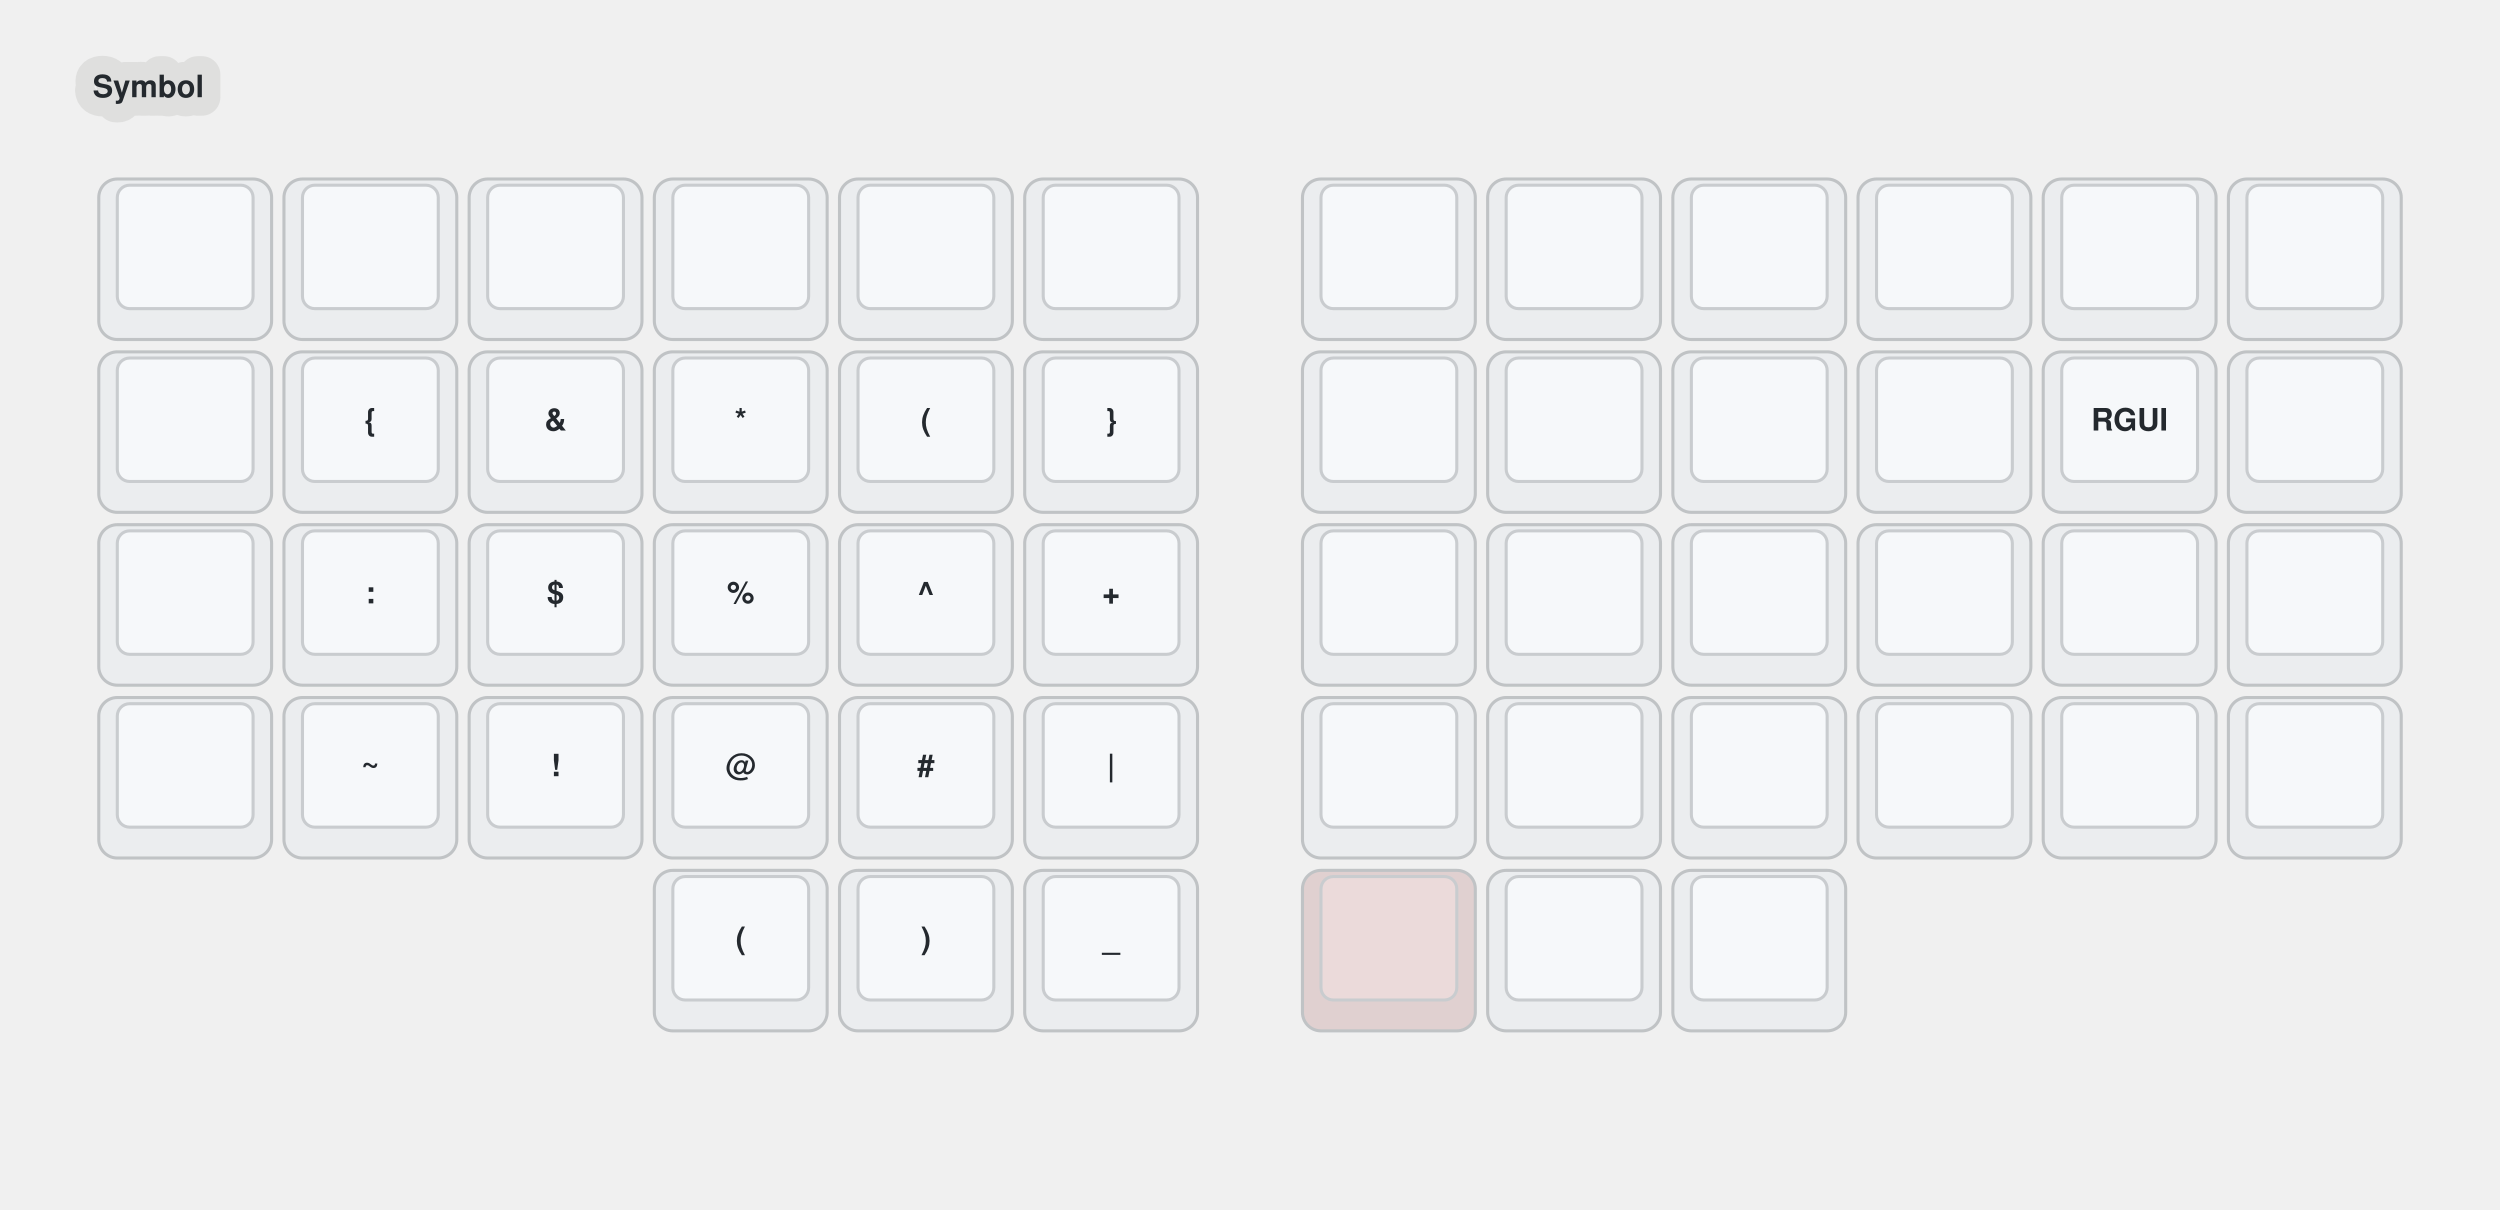
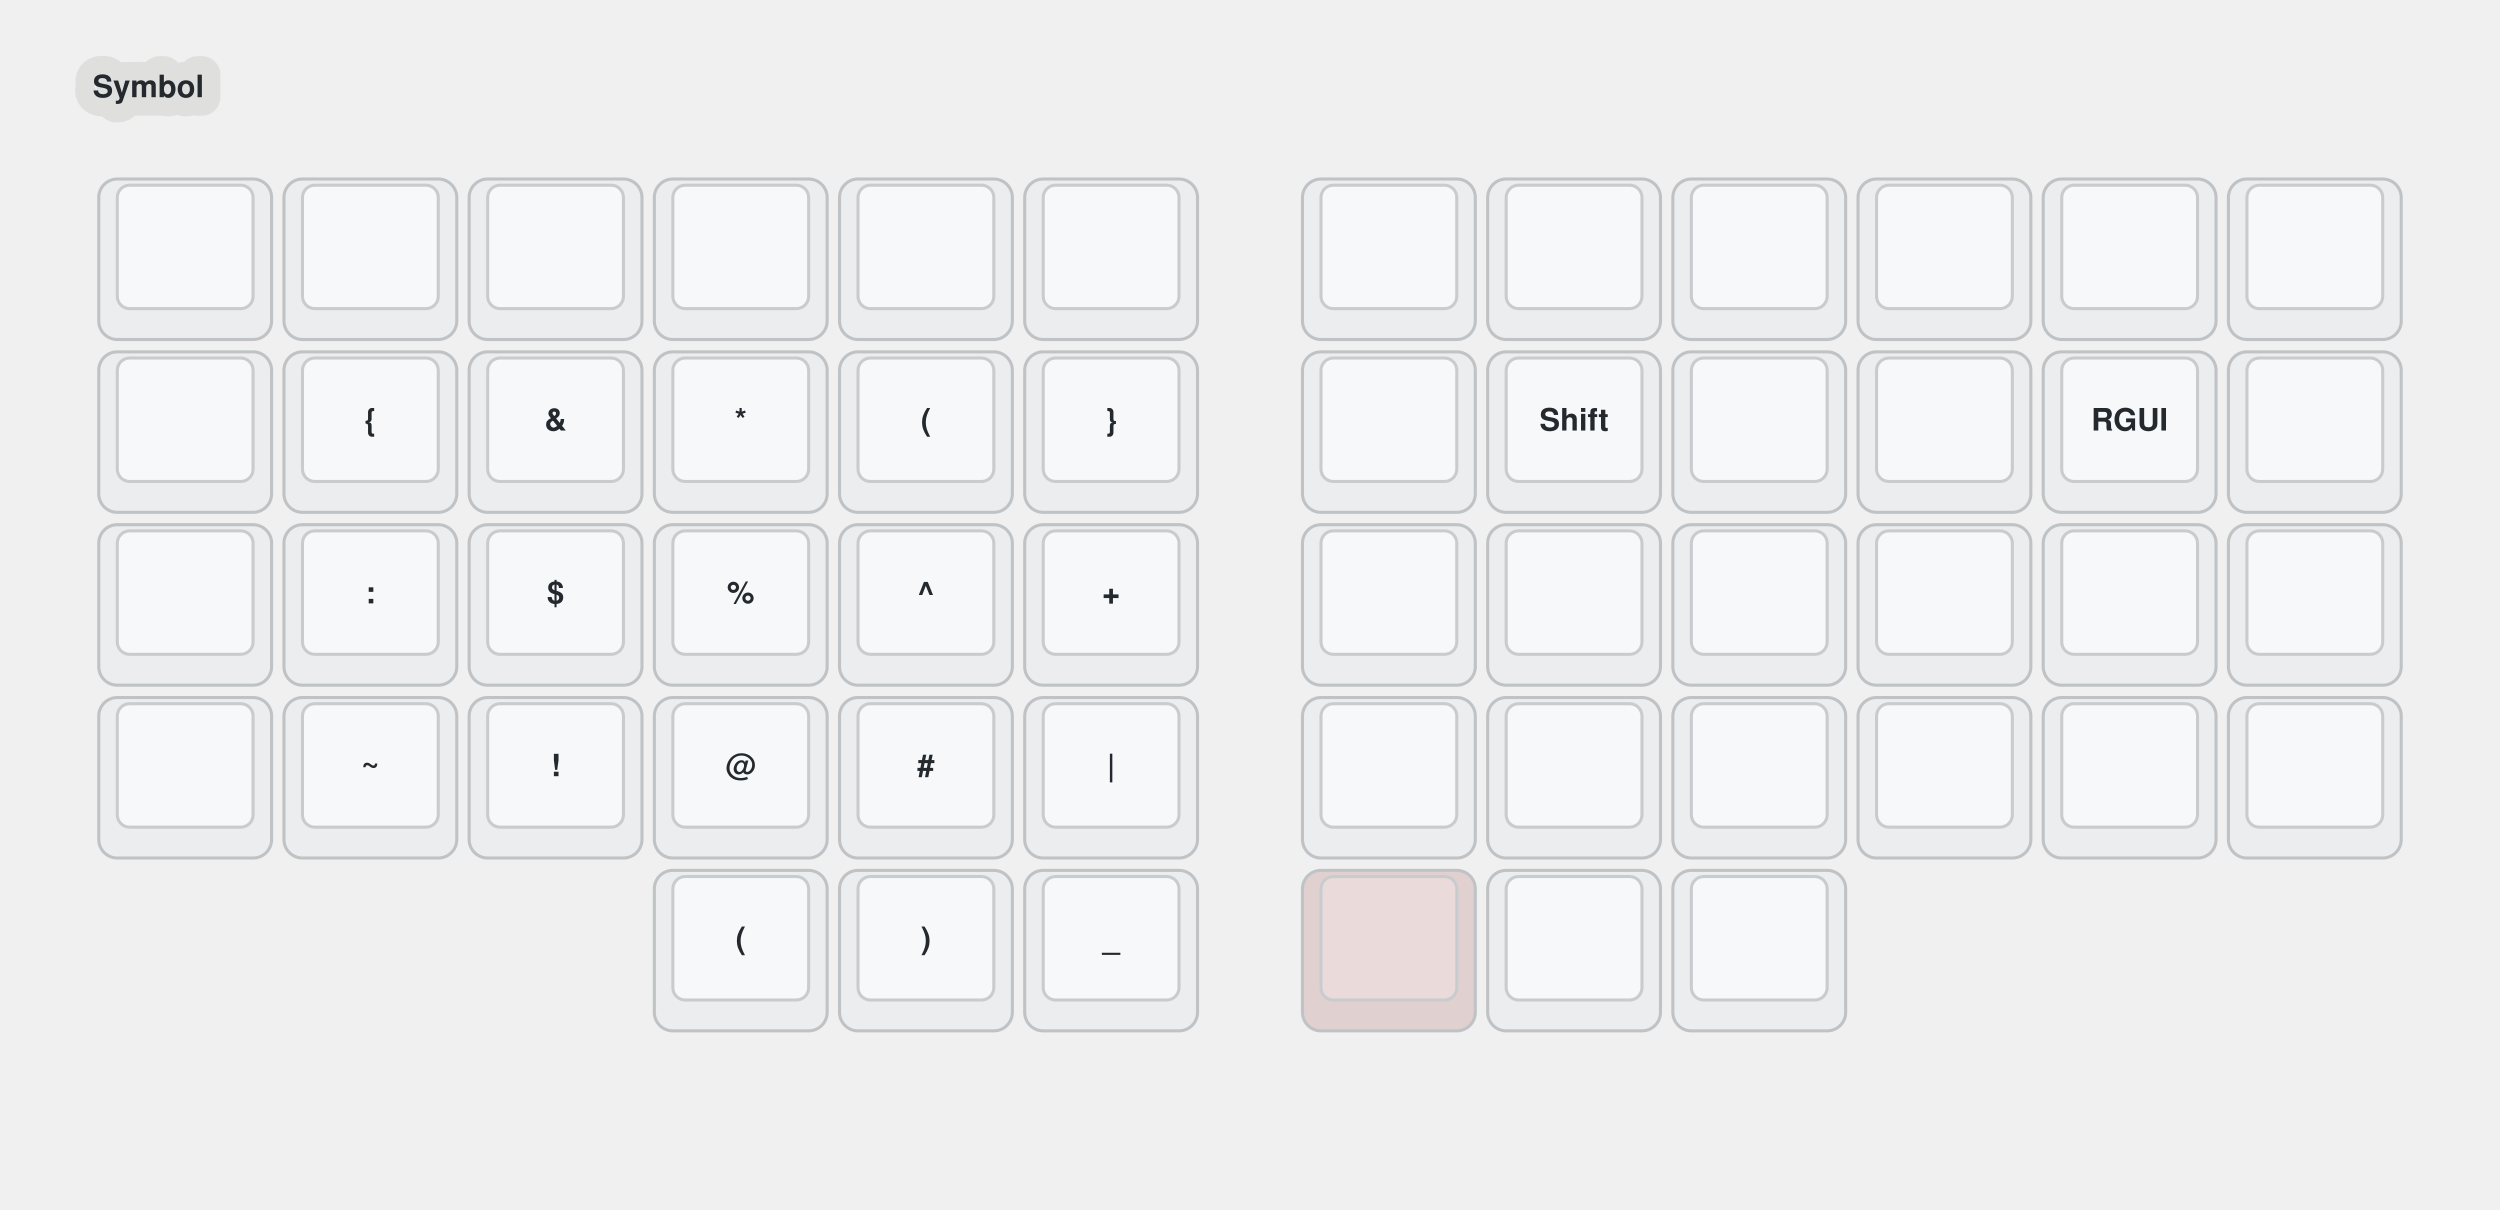
<svg xmlns="http://www.w3.org/2000/svg" xmlns:xlink="http://www.w3.org/1999/xlink" width="810" height="392" viewBox="0 0 810 392" class="keymap">
  <defs>/* start glyphs */
<svg id="mdi:apple-keyboard-control">
      <svg id="mdi-apple-keyboard-control" viewBox="0 0 24 24">
        <path d="M19.78,11.78L18.36,13.19L12,6.83L5.64,13.19L4.22,11.78L12,4L19.78,11.78Z" />
      </svg>
    </svg>
    <svg id="mdi:apple-keyboard-option">
      <svg id="mdi-apple-keyboard-option" viewBox="0 0 24 24">
        <path d="M3,4H9.11L16.15,18H21V20H14.88L7.84,6H3V4M14,4H21V6H14V4Z" />
      </svg>
    </svg>
-     <svg id="mdi:apple-keyboard-shift">
-       <svg id="mdi-apple-keyboard-shift" viewBox="0 0 24 24">
-         <path d="M15,18V12H17.17L12,6.83L6.83,12H9V18H15M12,4L22,14H17V20H7V14H2L12,4Z" />
-       </svg>
-     </svg>
    <svg id="mdi:transfer">
      <svg id="mdi-transfer" viewBox="0 0 24 24">
        <path d="M8 4A2 2 0 0 0 6 6V10H8V6H16V9H13.5L17 12.5L20.5 9H18V6A2 2 0 0 0 16 4H8M3 12V14H11V12H3M3 15V17H11V15H3M13 15V17H21V15H13M3 18V20H11V18H3M13 18V20H21V18H13Z" />
      </svg>
    </svg>
  </defs>/* end glyphs */
<style>/* inherit to force styles through use tags */
svg path {
    fill: inherit;
}

/* font and background color specifications */
svg.keymap {
    font-family: SFMono-Regular,Consolas,Liberation Mono,Menlo,monospace;
    font-size: 14px;
    font-kerning: normal;
    text-rendering: optimizeLegibility;
    fill: #24292e;
}

/* default key styling */
rect.key {
    fill: #f6f8fa;
}

rect.key, rect.combo {
    stroke: #c9cccf;
    stroke-width: 1;
}

/* default key side styling, only used is draw_key_sides is set */
rect.side {
    filter: brightness(90%);
}

/* color accent for combo boxes */
rect.combo, rect.combo-separate {
    fill: #cdf;
}

/* color accent for held keys */
rect.held, rect.combo.held {
    fill: #fdd;
}

/* color accent for ghost (optional) keys */
rect.ghost, rect.combo.ghost {
    stroke-dasharray: 4, 4;
    stroke-width: 2;
}

text {
    text-anchor: middle;
    dominant-baseline: middle;
}

/* styling for layer labels */
text.label {
    font-weight: bold;
    text-anchor: start;
    stroke: white;
    stroke-width: 4;
    paint-order: stroke;
}

/* styling for optional footer */
text.footer {
    text-anchor: end;
    dominant-baseline: auto;
    stroke: white;
    stroke-width: 4;
    paint-order: stroke;
}

/* styling for combo tap, and key non-tap label text */
text.combo, text.hold, text.shifted, text.left, text.right, text.tl, text.tr, text.bl, text.br {
    font-size: 11px;
}

text.hold, text.bl, text.br {
    text-anchor: middle;
    dominant-baseline: auto;
}

text.shifted, text.tl, text.tr {
    text-anchor: middle;
    dominant-baseline: hanging;
}

text.left, text.tl, text.bl {
    text-anchor: start;
}

text.right, text.tr, text.br {
    text-anchor: end;
}

text.layer-activator {
    text-decoration: underline;
}

/* styling for hold/shifted label text in combo box */
text.combo.hold, text.combo.shifted, text.combo.left, text.combo.right {
    font-size: 8px;
}

/* lighter symbol for transparent keys */
text.trans {
    fill: #7b7e81;
}

/* styling for combo dendrons */
path.combo {
    stroke-width: 1;
    stroke: gray;
    fill: none;
}

/* Start Tabler Icons Cleanup */
/* cannot use height/width with glyphs */
.icon-tabler &gt; path {
    fill: inherit;
    stroke: inherit;
    stroke-width: 2;
}
/* hide tabler's default box */
.icon-tabler &gt; path[stroke="none"][fill="none"] {
    visibility: hidden;
}
/* End Tabler Icons Cleanup */

svg.keymap {
  font-family: Helvetica Neue, Helvetica, Arial, sans-serif;
  font-size: 10px;
  font-weight: bold;
}

text.label {
  stroke: #dfdfde;
  stroke-width: 12;
  stroke-linejoin: round;
}

rect.combo, rect.combo-separate {
  opacity: 0.95;
  stroke: #c9cccf;
  stroke-width: 0.5;
  fill: #d7eaed;
}
path.combo {
  stroke-dasharray: 4, 4;
  stroke-opacity: 0.3;
}

rect.held, rect.combo.held {
  fill: #ebdada;
}

.trans.tap, .ghost.tap {
  opacity: 0.5;
}

.shifted {
  translate: -9px 3px;
  opacity: 0.3;
}

.toggle.shifted {
  translate: -12px 17px;
  opacity: 1.0;
}
.toggle.hold {
  translate: 12px -25px;
}

.text_with_symbol.tap {
  translate: -1px 1px;
}
.text_with_symbol.shifted {
  translate: 8px 13px;
  font-size: 8px;
  opacity: 1.0;
}

.combo.text_with_symbol.tap {
  translate: -1px 1px;
}
.combo.text_with_symbol.shifted {
  translate: 7px 5px;
  font-size: 8px;
  opacity: 1.0;
}
</style>
  <g transform="translate(30, 0)" class="layer-Symbol">
    <text x="0" y="28" class="label" id="Symbol">Symbol</text>
    <g transform="translate(0, 56)">
      <g transform="translate(30, 28)" class="key trans keypos-0">
        <rect rx="6" ry="6" x="-28" y="-26" width="56" height="52" class="key trans side" />
        <rect rx="4" ry="4" x="-22" y="-24" width="44" height="40" class="key trans" />
        <use href="#mdi:transfer" xlink:href="#mdi:transfer" x="-11" y="-15" height="22" width="22.0" class="key trans tap glyph mdi:transfer" />
      </g>
      <g transform="translate(90, 28)" class="key trans keypos-1">
        <rect rx="6" ry="6" x="-28" y="-26" width="56" height="52" class="key trans side" />
        <rect rx="4" ry="4" x="-22" y="-24" width="44" height="40" class="key trans" />
        <use href="#mdi:transfer" xlink:href="#mdi:transfer" x="-11" y="-15" height="22" width="22.0" class="key trans tap glyph mdi:transfer" />
      </g>
      <g transform="translate(150, 28)" class="key trans keypos-2">
        <rect rx="6" ry="6" x="-28" y="-26" width="56" height="52" class="key trans side" />
        <rect rx="4" ry="4" x="-22" y="-24" width="44" height="40" class="key trans" />
        <use href="#mdi:transfer" xlink:href="#mdi:transfer" x="-11" y="-15" height="22" width="22.0" class="key trans tap glyph mdi:transfer" />
      </g>
      <g transform="translate(210, 28)" class="key trans keypos-3">
        <rect rx="6" ry="6" x="-28" y="-26" width="56" height="52" class="key trans side" />
        <rect rx="4" ry="4" x="-22" y="-24" width="44" height="40" class="key trans" />
        <use href="#mdi:transfer" xlink:href="#mdi:transfer" x="-11" y="-15" height="22" width="22.0" class="key trans tap glyph mdi:transfer" />
      </g>
      <g transform="translate(270, 28)" class="key trans keypos-4">
        <rect rx="6" ry="6" x="-28" y="-26" width="56" height="52" class="key trans side" />
        <rect rx="4" ry="4" x="-22" y="-24" width="44" height="40" class="key trans" />
        <use href="#mdi:transfer" xlink:href="#mdi:transfer" x="-11" y="-15" height="22" width="22.0" class="key trans tap glyph mdi:transfer" />
      </g>
      <g transform="translate(330, 28)" class="key trans keypos-5">
        <rect rx="6" ry="6" x="-28" y="-26" width="56" height="52" class="key trans side" />
        <rect rx="4" ry="4" x="-22" y="-24" width="44" height="40" class="key trans" />
        <use href="#mdi:transfer" xlink:href="#mdi:transfer" x="-11" y="-15" height="22" width="22.0" class="key trans tap glyph mdi:transfer" />
      </g>
      <g transform="translate(420, 28)" class="key trans keypos-6">
        <rect rx="6" ry="6" x="-28" y="-26" width="56" height="52" class="key trans side" />
        <rect rx="4" ry="4" x="-22" y="-24" width="44" height="40" class="key trans" />
        <use href="#mdi:transfer" xlink:href="#mdi:transfer" x="-11" y="-15" height="22" width="22.0" class="key trans tap glyph mdi:transfer" />
      </g>
      <g transform="translate(480, 28)" class="key trans keypos-7">
        <rect rx="6" ry="6" x="-28" y="-26" width="56" height="52" class="key trans side" />
        <rect rx="4" ry="4" x="-22" y="-24" width="44" height="40" class="key trans" />
        <use href="#mdi:transfer" xlink:href="#mdi:transfer" x="-11" y="-15" height="22" width="22.0" class="key trans tap glyph mdi:transfer" />
      </g>
      <g transform="translate(540, 28)" class="key trans keypos-8">
        <rect rx="6" ry="6" x="-28" y="-26" width="56" height="52" class="key trans side" />
        <rect rx="4" ry="4" x="-22" y="-24" width="44" height="40" class="key trans" />
        <use href="#mdi:transfer" xlink:href="#mdi:transfer" x="-11" y="-15" height="22" width="22.0" class="key trans tap glyph mdi:transfer" />
      </g>
      <g transform="translate(600, 28)" class="key trans keypos-9">
        <rect rx="6" ry="6" x="-28" y="-26" width="56" height="52" class="key trans side" />
        <rect rx="4" ry="4" x="-22" y="-24" width="44" height="40" class="key trans" />
        <use href="#mdi:transfer" xlink:href="#mdi:transfer" x="-11" y="-15" height="22" width="22.0" class="key trans tap glyph mdi:transfer" />
      </g>
      <g transform="translate(660, 28)" class="key trans keypos-10">
        <rect rx="6" ry="6" x="-28" y="-26" width="56" height="52" class="key trans side" />
        <rect rx="4" ry="4" x="-22" y="-24" width="44" height="40" class="key trans" />
        <use href="#mdi:transfer" xlink:href="#mdi:transfer" x="-11" y="-15" height="22" width="22.0" class="key trans tap glyph mdi:transfer" />
      </g>
      <g transform="translate(720, 28)" class="key trans keypos-11">
        <rect rx="6" ry="6" x="-28" y="-26" width="56" height="52" class="key trans side" />
        <rect rx="4" ry="4" x="-22" y="-24" width="44" height="40" class="key trans" />
        <use href="#mdi:transfer" xlink:href="#mdi:transfer" x="-11" y="-15" height="22" width="22.0" class="key trans tap glyph mdi:transfer" />
      </g>
      <g transform="translate(30, 84)" class="key trans keypos-12">
        <rect rx="6" ry="6" x="-28" y="-26" width="56" height="52" class="key trans side" />
        <rect rx="4" ry="4" x="-22" y="-24" width="44" height="40" class="key trans" />
        <use href="#mdi:transfer" xlink:href="#mdi:transfer" x="-11" y="-15" height="22" width="22.0" class="key trans tap glyph mdi:transfer" />
      </g>
      <g transform="translate(90, 84)" class="key keypos-13">
        <rect rx="6" ry="6" x="-28" y="-26" width="56" height="52" class="key side" />
        <rect rx="4" ry="4" x="-22" y="-24" width="44" height="40" class="key" />
        <text x="0" y="-4" class="key tap">{</text>
      </g>
      <g transform="translate(150, 84)" class="key keypos-14">
        <rect rx="6" ry="6" x="-28" y="-26" width="56" height="52" class="key side" />
        <rect rx="4" ry="4" x="-22" y="-24" width="44" height="40" class="key" />
        <text x="0" y="-4" class="key tap">&amp;</text>
      </g>
      <g transform="translate(210, 84)" class="key keypos-15">
        <rect rx="6" ry="6" x="-28" y="-26" width="56" height="52" class="key side" />
        <rect rx="4" ry="4" x="-22" y="-24" width="44" height="40" class="key" />
        <text x="0" y="-4" class="key tap">*</text>
      </g>
      <g transform="translate(270, 84)" class="key keypos-16">
        <rect rx="6" ry="6" x="-28" y="-26" width="56" height="52" class="key side" />
        <rect rx="4" ry="4" x="-22" y="-24" width="44" height="40" class="key" />
        <text x="0" y="-4" class="key tap">(</text>
      </g>
      <g transform="translate(330, 84)" class="key keypos-17">
        <rect rx="6" ry="6" x="-28" y="-26" width="56" height="52" class="key side" />
        <rect rx="4" ry="4" x="-22" y="-24" width="44" height="40" class="key" />
        <text x="0" y="-4" class="key tap">}</text>
      </g>
      <g transform="translate(420, 84)" class="key trans keypos-18">
        <rect rx="6" ry="6" x="-28" y="-26" width="56" height="52" class="key trans side" />
        <rect rx="4" ry="4" x="-22" y="-24" width="44" height="40" class="key trans" />
        <use href="#mdi:transfer" xlink:href="#mdi:transfer" x="-11" y="-15" height="22" width="22.0" class="key trans tap glyph mdi:transfer" />
      </g>
      <g transform="translate(480, 84)" class="key keypos-19">
        <rect rx="6" ry="6" x="-28" y="-26" width="56" height="52" class="key side" />
        <rect rx="4" ry="4" x="-22" y="-24" width="44" height="40" class="key" />
-         <use href="#mdi:apple-keyboard-shift" xlink:href="#mdi:apple-keyboard-shift" x="-11" y="-15" height="22" width="22.0" class="key tap glyph mdi:apple-keyboard-shift" />
+         <text x="0" y="-4" class="key tap">Shift</text>
      </g>
      <g transform="translate(540, 84)" class="key keypos-20">
        <rect rx="6" ry="6" x="-28" y="-26" width="56" height="52" class="key side" />
        <rect rx="4" ry="4" x="-22" y="-24" width="44" height="40" class="key" />
        <use href="#mdi:apple-keyboard-control" xlink:href="#mdi:apple-keyboard-control" x="-11" y="-15" height="22" width="22.0" class="key tap glyph mdi:apple-keyboard-control" />
      </g>
      <g transform="translate(600, 84)" class="key keypos-21">
        <rect rx="6" ry="6" x="-28" y="-26" width="56" height="52" class="key side" />
        <rect rx="4" ry="4" x="-22" y="-24" width="44" height="40" class="key" />
        <use href="#mdi:apple-keyboard-option" xlink:href="#mdi:apple-keyboard-option" x="-11" y="-15" height="22" width="22.0" class="key tap glyph mdi:apple-keyboard-option" />
      </g>
      <g transform="translate(660, 84)" class="key keypos-22">
        <rect rx="6" ry="6" x="-28" y="-26" width="56" height="52" class="key side" />
        <rect rx="4" ry="4" x="-22" y="-24" width="44" height="40" class="key" />
        <text x="0" y="-4" class="key tap">RGUI</text>
      </g>
      <g transform="translate(720, 84)" class="key trans keypos-23">
        <rect rx="6" ry="6" x="-28" y="-26" width="56" height="52" class="key trans side" />
        <rect rx="4" ry="4" x="-22" y="-24" width="44" height="40" class="key trans" />
        <use href="#mdi:transfer" xlink:href="#mdi:transfer" x="-11" y="-15" height="22" width="22.0" class="key trans tap glyph mdi:transfer" />
      </g>
      <g transform="translate(30, 140)" class="key trans keypos-24">
        <rect rx="6" ry="6" x="-28" y="-26" width="56" height="52" class="key trans side" />
        <rect rx="4" ry="4" x="-22" y="-24" width="44" height="40" class="key trans" />
        <use href="#mdi:transfer" xlink:href="#mdi:transfer" x="-11" y="-15" height="22" width="22.0" class="key trans tap glyph mdi:transfer" />
      </g>
      <g transform="translate(90, 140)" class="key keypos-25">
        <rect rx="6" ry="6" x="-28" y="-26" width="56" height="52" class="key side" />
        <rect rx="4" ry="4" x="-22" y="-24" width="44" height="40" class="key" />
        <text x="0" y="-4" class="key tap">:</text>
      </g>
      <g transform="translate(150, 140)" class="key keypos-26">
        <rect rx="6" ry="6" x="-28" y="-26" width="56" height="52" class="key side" />
        <rect rx="4" ry="4" x="-22" y="-24" width="44" height="40" class="key" />
        <text x="0" y="-4" class="key tap">$</text>
      </g>
      <g transform="translate(210, 140)" class="key keypos-27">
        <rect rx="6" ry="6" x="-28" y="-26" width="56" height="52" class="key side" />
        <rect rx="4" ry="4" x="-22" y="-24" width="44" height="40" class="key" />
        <text x="0" y="-4" class="key tap">%</text>
      </g>
      <g transform="translate(270, 140)" class="key keypos-28">
        <rect rx="6" ry="6" x="-28" y="-26" width="56" height="52" class="key side" />
        <rect rx="4" ry="4" x="-22" y="-24" width="44" height="40" class="key" />
        <text x="0" y="-4" class="key tap">^</text>
      </g>
      <g transform="translate(330, 140)" class="key keypos-29">
        <rect rx="6" ry="6" x="-28" y="-26" width="56" height="52" class="key side" />
        <rect rx="4" ry="4" x="-22" y="-24" width="44" height="40" class="key" />
        <text x="0" y="-4" class="key tap">+</text>
      </g>
      <g transform="translate(420, 140)" class="key trans keypos-30">
        <rect rx="6" ry="6" x="-28" y="-26" width="56" height="52" class="key trans side" />
        <rect rx="4" ry="4" x="-22" y="-24" width="44" height="40" class="key trans" />
        <use href="#mdi:transfer" xlink:href="#mdi:transfer" x="-11" y="-15" height="22" width="22.0" class="key trans tap glyph mdi:transfer" />
      </g>
      <g transform="translate(480, 140)" class="key trans keypos-31">
        <rect rx="6" ry="6" x="-28" y="-26" width="56" height="52" class="key trans side" />
        <rect rx="4" ry="4" x="-22" y="-24" width="44" height="40" class="key trans" />
        <use href="#mdi:transfer" xlink:href="#mdi:transfer" x="-11" y="-15" height="22" width="22.0" class="key trans tap glyph mdi:transfer" />
      </g>
      <g transform="translate(540, 140)" class="key trans keypos-32">
        <rect rx="6" ry="6" x="-28" y="-26" width="56" height="52" class="key trans side" />
        <rect rx="4" ry="4" x="-22" y="-24" width="44" height="40" class="key trans" />
        <use href="#mdi:transfer" xlink:href="#mdi:transfer" x="-11" y="-15" height="22" width="22.0" class="key trans tap glyph mdi:transfer" />
      </g>
      <g transform="translate(600, 140)" class="key trans keypos-33">
        <rect rx="6" ry="6" x="-28" y="-26" width="56" height="52" class="key trans side" />
        <rect rx="4" ry="4" x="-22" y="-24" width="44" height="40" class="key trans" />
        <use href="#mdi:transfer" xlink:href="#mdi:transfer" x="-11" y="-15" height="22" width="22.0" class="key trans tap glyph mdi:transfer" />
      </g>
      <g transform="translate(660, 140)" class="key trans keypos-34">
        <rect rx="6" ry="6" x="-28" y="-26" width="56" height="52" class="key trans side" />
        <rect rx="4" ry="4" x="-22" y="-24" width="44" height="40" class="key trans" />
        <use href="#mdi:transfer" xlink:href="#mdi:transfer" x="-11" y="-15" height="22" width="22.0" class="key trans tap glyph mdi:transfer" />
      </g>
      <g transform="translate(720, 140)" class="key trans keypos-35">
        <rect rx="6" ry="6" x="-28" y="-26" width="56" height="52" class="key trans side" />
        <rect rx="4" ry="4" x="-22" y="-24" width="44" height="40" class="key trans" />
        <use href="#mdi:transfer" xlink:href="#mdi:transfer" x="-11" y="-15" height="22" width="22.0" class="key trans tap glyph mdi:transfer" />
      </g>
      <g transform="translate(30, 196)" class="key trans keypos-36">
        <rect rx="6" ry="6" x="-28" y="-26" width="56" height="52" class="key trans side" />
        <rect rx="4" ry="4" x="-22" y="-24" width="44" height="40" class="key trans" />
        <use href="#mdi:transfer" xlink:href="#mdi:transfer" x="-11" y="-15" height="22" width="22.0" class="key trans tap glyph mdi:transfer" />
      </g>
      <g transform="translate(90, 196)" class="key keypos-37">
        <rect rx="6" ry="6" x="-28" y="-26" width="56" height="52" class="key side" />
        <rect rx="4" ry="4" x="-22" y="-24" width="44" height="40" class="key" />
        <text x="0" y="-4" class="key tap">~</text>
      </g>
      <g transform="translate(150, 196)" class="key keypos-38">
        <rect rx="6" ry="6" x="-28" y="-26" width="56" height="52" class="key side" />
        <rect rx="4" ry="4" x="-22" y="-24" width="44" height="40" class="key" />
        <text x="0" y="-4" class="key tap">!</text>
      </g>
      <g transform="translate(210, 196)" class="key keypos-39">
        <rect rx="6" ry="6" x="-28" y="-26" width="56" height="52" class="key side" />
        <rect rx="4" ry="4" x="-22" y="-24" width="44" height="40" class="key" />
        <text x="0" y="-4" class="key tap">@</text>
      </g>
      <g transform="translate(270, 196)" class="key keypos-40">
        <rect rx="6" ry="6" x="-28" y="-26" width="56" height="52" class="key side" />
        <rect rx="4" ry="4" x="-22" y="-24" width="44" height="40" class="key" />
        <text x="0" y="-4" class="key tap">#</text>
      </g>
      <g transform="translate(330, 196)" class="key keypos-41">
        <rect rx="6" ry="6" x="-28" y="-26" width="56" height="52" class="key side" />
        <rect rx="4" ry="4" x="-22" y="-24" width="44" height="40" class="key" />
        <text x="0" y="-4" class="key tap">|</text>
      </g>
      <g transform="translate(420, 196)" class="key trans keypos-42">
        <rect rx="6" ry="6" x="-28" y="-26" width="56" height="52" class="key trans side" />
        <rect rx="4" ry="4" x="-22" y="-24" width="44" height="40" class="key trans" />
        <use href="#mdi:transfer" xlink:href="#mdi:transfer" x="-11" y="-15" height="22" width="22.0" class="key trans tap glyph mdi:transfer" />
      </g>
      <g transform="translate(480, 196)" class="key trans keypos-43">
        <rect rx="6" ry="6" x="-28" y="-26" width="56" height="52" class="key trans side" />
        <rect rx="4" ry="4" x="-22" y="-24" width="44" height="40" class="key trans" />
        <use href="#mdi:transfer" xlink:href="#mdi:transfer" x="-11" y="-15" height="22" width="22.0" class="key trans tap glyph mdi:transfer" />
      </g>
      <g transform="translate(540, 196)" class="key trans keypos-44">
        <rect rx="6" ry="6" x="-28" y="-26" width="56" height="52" class="key trans side" />
        <rect rx="4" ry="4" x="-22" y="-24" width="44" height="40" class="key trans" />
        <use href="#mdi:transfer" xlink:href="#mdi:transfer" x="-11" y="-15" height="22" width="22.0" class="key trans tap glyph mdi:transfer" />
      </g>
      <g transform="translate(600, 196)" class="key trans keypos-45">
        <rect rx="6" ry="6" x="-28" y="-26" width="56" height="52" class="key trans side" />
        <rect rx="4" ry="4" x="-22" y="-24" width="44" height="40" class="key trans" />
        <use href="#mdi:transfer" xlink:href="#mdi:transfer" x="-11" y="-15" height="22" width="22.0" class="key trans tap glyph mdi:transfer" />
      </g>
      <g transform="translate(660, 196)" class="key trans keypos-46">
        <rect rx="6" ry="6" x="-28" y="-26" width="56" height="52" class="key trans side" />
        <rect rx="4" ry="4" x="-22" y="-24" width="44" height="40" class="key trans" />
        <use href="#mdi:transfer" xlink:href="#mdi:transfer" x="-11" y="-15" height="22" width="22.0" class="key trans tap glyph mdi:transfer" />
      </g>
      <g transform="translate(720, 196)" class="key trans keypos-47">
        <rect rx="6" ry="6" x="-28" y="-26" width="56" height="52" class="key trans side" />
        <rect rx="4" ry="4" x="-22" y="-24" width="44" height="40" class="key trans" />
        <use href="#mdi:transfer" xlink:href="#mdi:transfer" x="-11" y="-15" height="22" width="22.0" class="key trans tap glyph mdi:transfer" />
      </g>
      <g transform="translate(210, 252)" class="key keypos-48">
        <rect rx="6" ry="6" x="-28" y="-26" width="56" height="52" class="key side" />
        <rect rx="4" ry="4" x="-22" y="-24" width="44" height="40" class="key" />
        <text x="0" y="-4" class="key tap">(</text>
      </g>
      <g transform="translate(270, 252)" class="key keypos-49">
        <rect rx="6" ry="6" x="-28" y="-26" width="56" height="52" class="key side" />
        <rect rx="4" ry="4" x="-22" y="-24" width="44" height="40" class="key" />
        <text x="0" y="-4" class="key tap">)</text>
      </g>
      <g transform="translate(330, 252)" class="key keypos-50">
        <rect rx="6" ry="6" x="-28" y="-26" width="56" height="52" class="key side" />
        <rect rx="4" ry="4" x="-22" y="-24" width="44" height="40" class="key" />
        <text x="0" y="-4" class="key tap">_</text>
      </g>
      <g transform="translate(420, 252)" class="key held keypos-51">
        <rect rx="6" ry="6" x="-28" y="-26" width="56" height="52" class="key held side" />
        <rect rx="4" ry="4" x="-22" y="-24" width="44" height="40" class="key held" />
      </g>
      <g transform="translate(480, 252)" class="key trans keypos-52">
        <rect rx="6" ry="6" x="-28" y="-26" width="56" height="52" class="key trans side" />
        <rect rx="4" ry="4" x="-22" y="-24" width="44" height="40" class="key trans" />
        <use href="#mdi:transfer" xlink:href="#mdi:transfer" x="-11" y="-15" height="22" width="22.0" class="key trans tap glyph mdi:transfer" />
      </g>
      <g transform="translate(540, 252)" class="key trans keypos-53">
        <rect rx="6" ry="6" x="-28" y="-26" width="56" height="52" class="key trans side" />
        <rect rx="4" ry="4" x="-22" y="-24" width="44" height="40" class="key trans" />
        <use href="#mdi:transfer" xlink:href="#mdi:transfer" x="-11" y="-15" height="22" width="22.0" class="key trans tap glyph mdi:transfer" />
      </g>
    </g>
  </g>
</svg>
